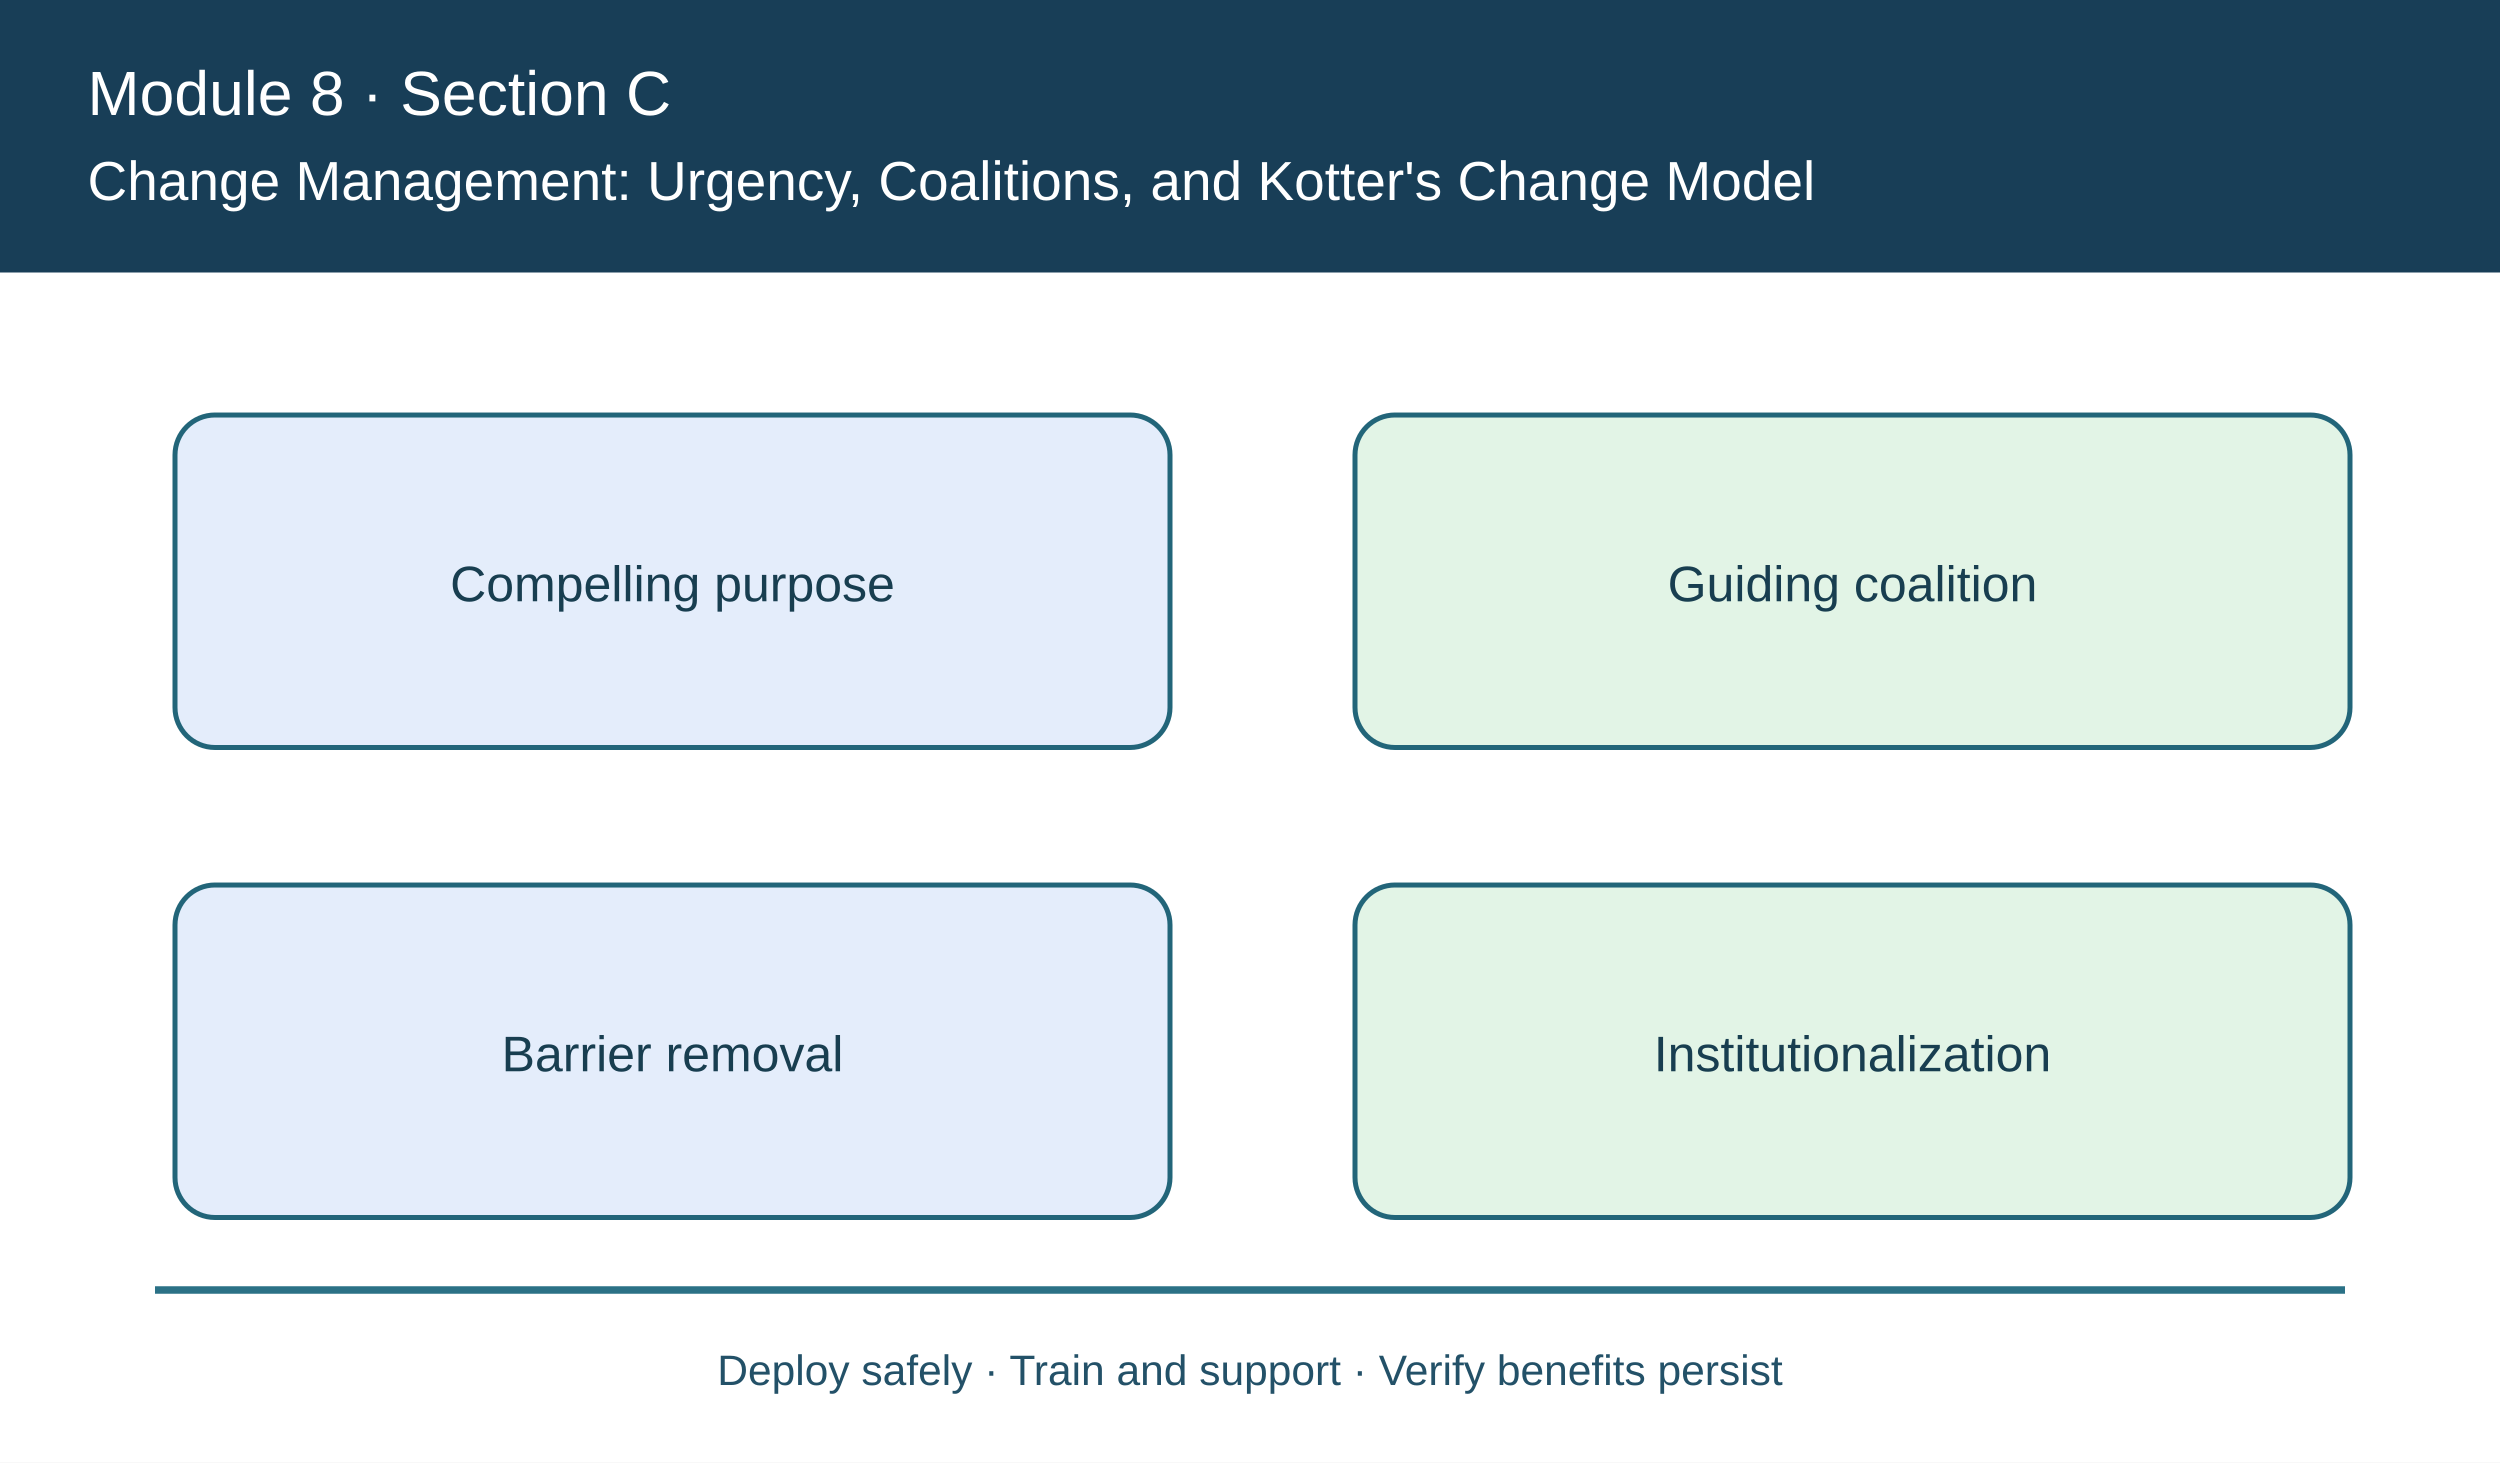
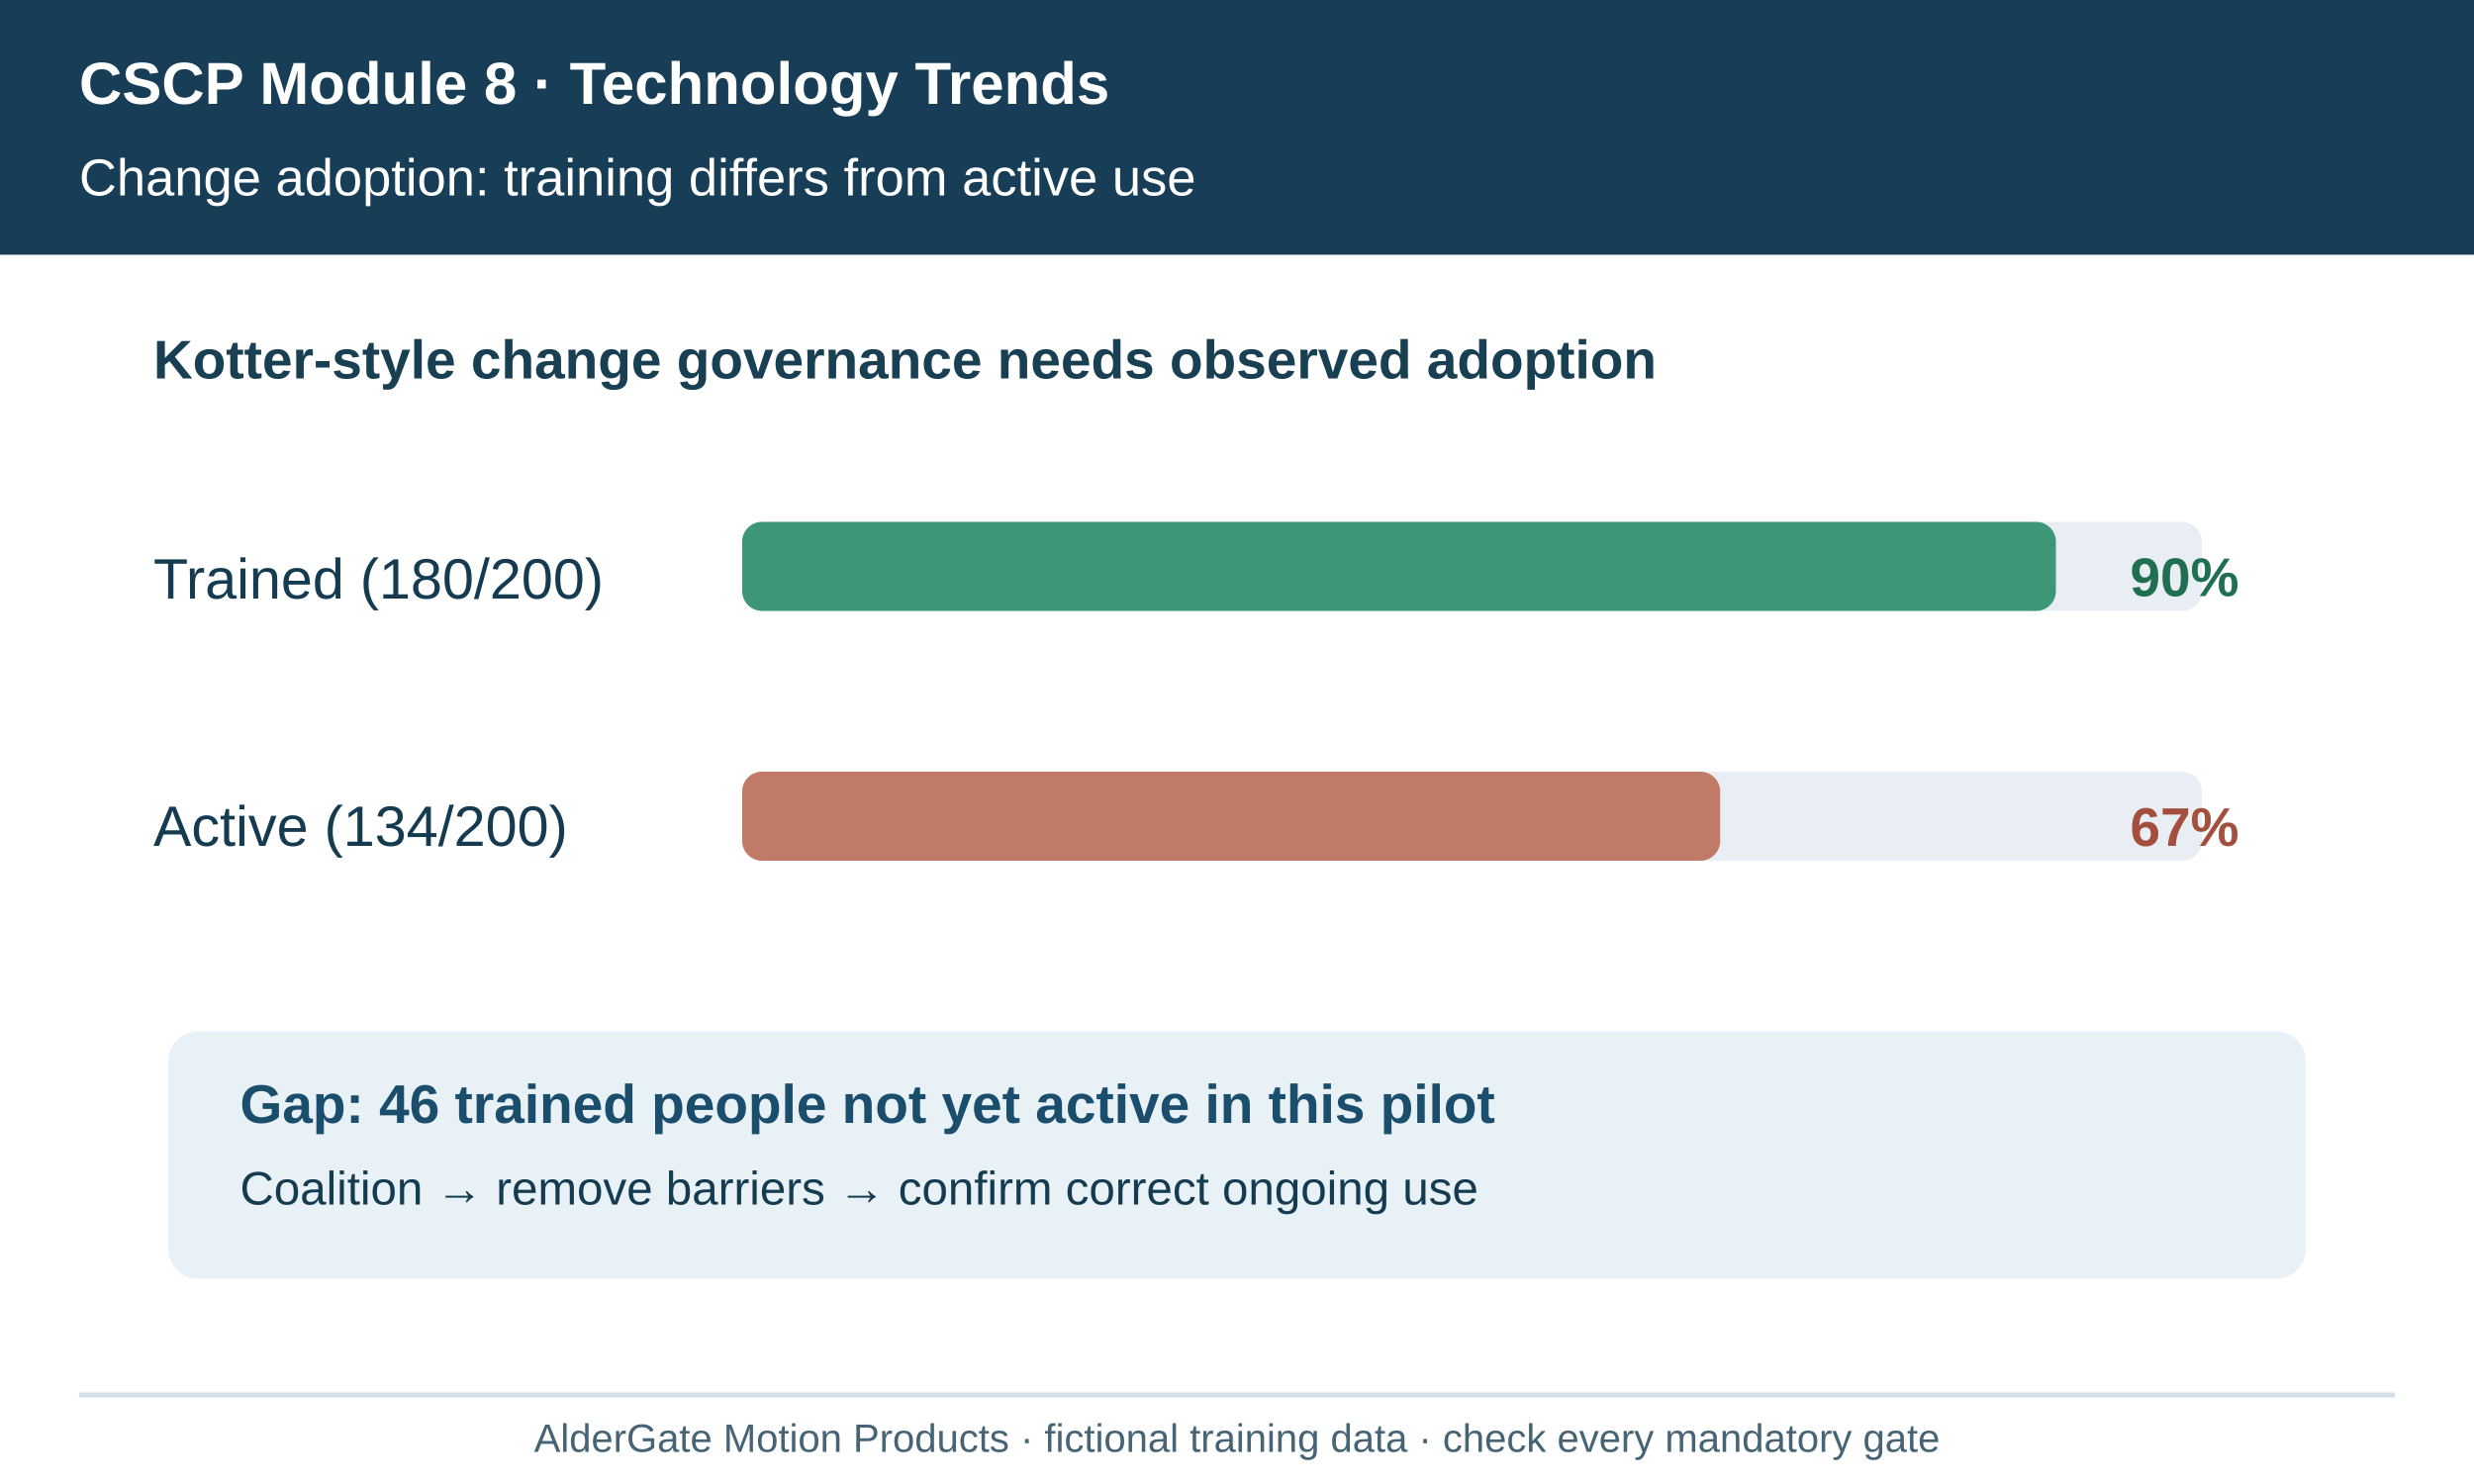
- <svg xmlns="http://www.w3.org/2000/svg" width="1000" height="585" viewBox="0 0 1000 585" role="img" aria-labelledby="title desc">
-   <rect width="1000" height="585" fill="#fff" />
-   <rect width="1000" height="109" fill="#183e57" />
-   <text x="35" y="46" fill="#fff" font-family="Arial" font-size="25">Module 8 · Section C</text>
-   <text x="35" y="80" fill="#fff" font-family="Arial" font-size="22">Change Management: Urgency, Coalitions, and Kotter's Change Model</text>
-   <rect x="70" y="166" width="398" height="133" rx="16" fill="#e4edfb" stroke="#226579" stroke-width="2" />
-   <text x="269" y="240.5" text-anchor="middle" font-family="Arial" font-size="20" fill="#183e50">Compelling purpose</text>
-   <rect x="542" y="166" width="398" height="133" rx="16" fill="#e2f4e6" stroke="#226579" stroke-width="2" />
-   <text x="741" y="240.5" text-anchor="middle" font-family="Arial" font-size="20" fill="#183e50">Guiding coalition</text>
-   <rect x="70" y="354" width="398" height="133" rx="16" fill="#e4edfb" stroke="#226579" stroke-width="2" />
-   <text x="269" y="428.5" text-anchor="middle" font-family="Arial" font-size="20" fill="#183e50">Barrier removal</text>
-   <rect x="542" y="354" width="398" height="133" rx="16" fill="#e2f4e6" stroke="#226579" stroke-width="2" />
-   <text x="741" y="428.5" text-anchor="middle" font-family="Arial" font-size="20" fill="#183e50">Institutionalization</text>
-   <path d="M62 516 H938" stroke="#2b7186" stroke-width="3" />
-   <text x="500" y="554" font-size="17" font-family="Arial" fill="#235168" text-anchor="middle">Deploy safely · Train and support · Verify benefits persist</text>
+ <svg xmlns="http://www.w3.org/2000/svg" viewBox="0 0 1000 600" width="1000" height="600" role="img" aria-labelledby="title desc">
+   <rect x="0" y="0" width="1000" height="600" rx="0" fill="#fff" stroke="none" stroke-width="1.5" />
+   <rect x="0" y="0" width="1000" height="103" rx="0" fill="#173e56" stroke="none" stroke-width="1.5" />
+   <text x="32" y="42" font-family="Arial,Helvetica,sans-serif" font-size="24" text-anchor="start" fill="#fff" font-weight="700">CSCP Module 8 · Technology Trends</text>
+   <text x="32" y="79" font-family="Arial,Helvetica,sans-serif" font-size="21" text-anchor="start" fill="#fff">Change adoption: training differs from active use</text>
+   <text x="62" y="153" font-family="Arial,Helvetica,sans-serif" font-size="22" text-anchor="start" fill="#183f52" font-weight="700">Kotter-style change governance needs observed adoption</text>
+   <text x="62" y="242" font-family="Arial,Helvetica,sans-serif" font-size="23" text-anchor="start" fill="#153b51">Trained (180/200)</text>
+   <rect x="300" y="211" width="590" height="36" rx="8" fill="#e8eef3" stroke="none" stroke-width="1.5" />
+   <rect x="300" y="211" width="531" height="36" rx="8" fill="#3c9677" stroke="none" stroke-width="1.5" />
+   <text x="905" y="241" font-family="Arial,Helvetica,sans-serif" font-size="22" text-anchor="end" fill="#216f51" font-weight="700">90%</text>
+   <text x="62" y="342" font-family="Arial,Helvetica,sans-serif" font-size="23" text-anchor="start" fill="#153b51">Active (134/200)</text>
+   <rect x="300" y="312" width="590" height="36" rx="8" fill="#e8eef3" stroke="none" stroke-width="1.5" />
+   <rect x="300" y="312" width="395.3" height="36" rx="8" fill="#c17a68" stroke="none" stroke-width="1.5" />
+   <text x="905" y="342" font-family="Arial,Helvetica,sans-serif" font-size="22" text-anchor="end" fill="#a44e3d" font-weight="700">67%</text>
+   <rect x="68" y="417" width="864" height="100" rx="12" fill="#e8f1f6" stroke="none" stroke-width="1.5" />
+   <text x="97" y="454" font-family="Arial,Helvetica,sans-serif" font-size="22" text-anchor="start" fill="#1b4e6d" font-weight="700">Gap: 46 trained people not yet active in this pilot</text>
+   <text x="97" y="487" font-family="Arial,Helvetica,sans-serif" font-size="19" text-anchor="start" fill="#153b51">Coalition → remove barriers → confirm correct ongoing use</text>
+   <line x1="32" y1="564" x2="968" y2="564" stroke="#d4e0e8" stroke-width="2" />
+   <text x="500" y="587" font-family="Arial,Helvetica,sans-serif" font-size="16" text-anchor="middle" fill="#466475">AlderGate Motion Products · fictional training data · check every mandatory gate</text>
</svg>
